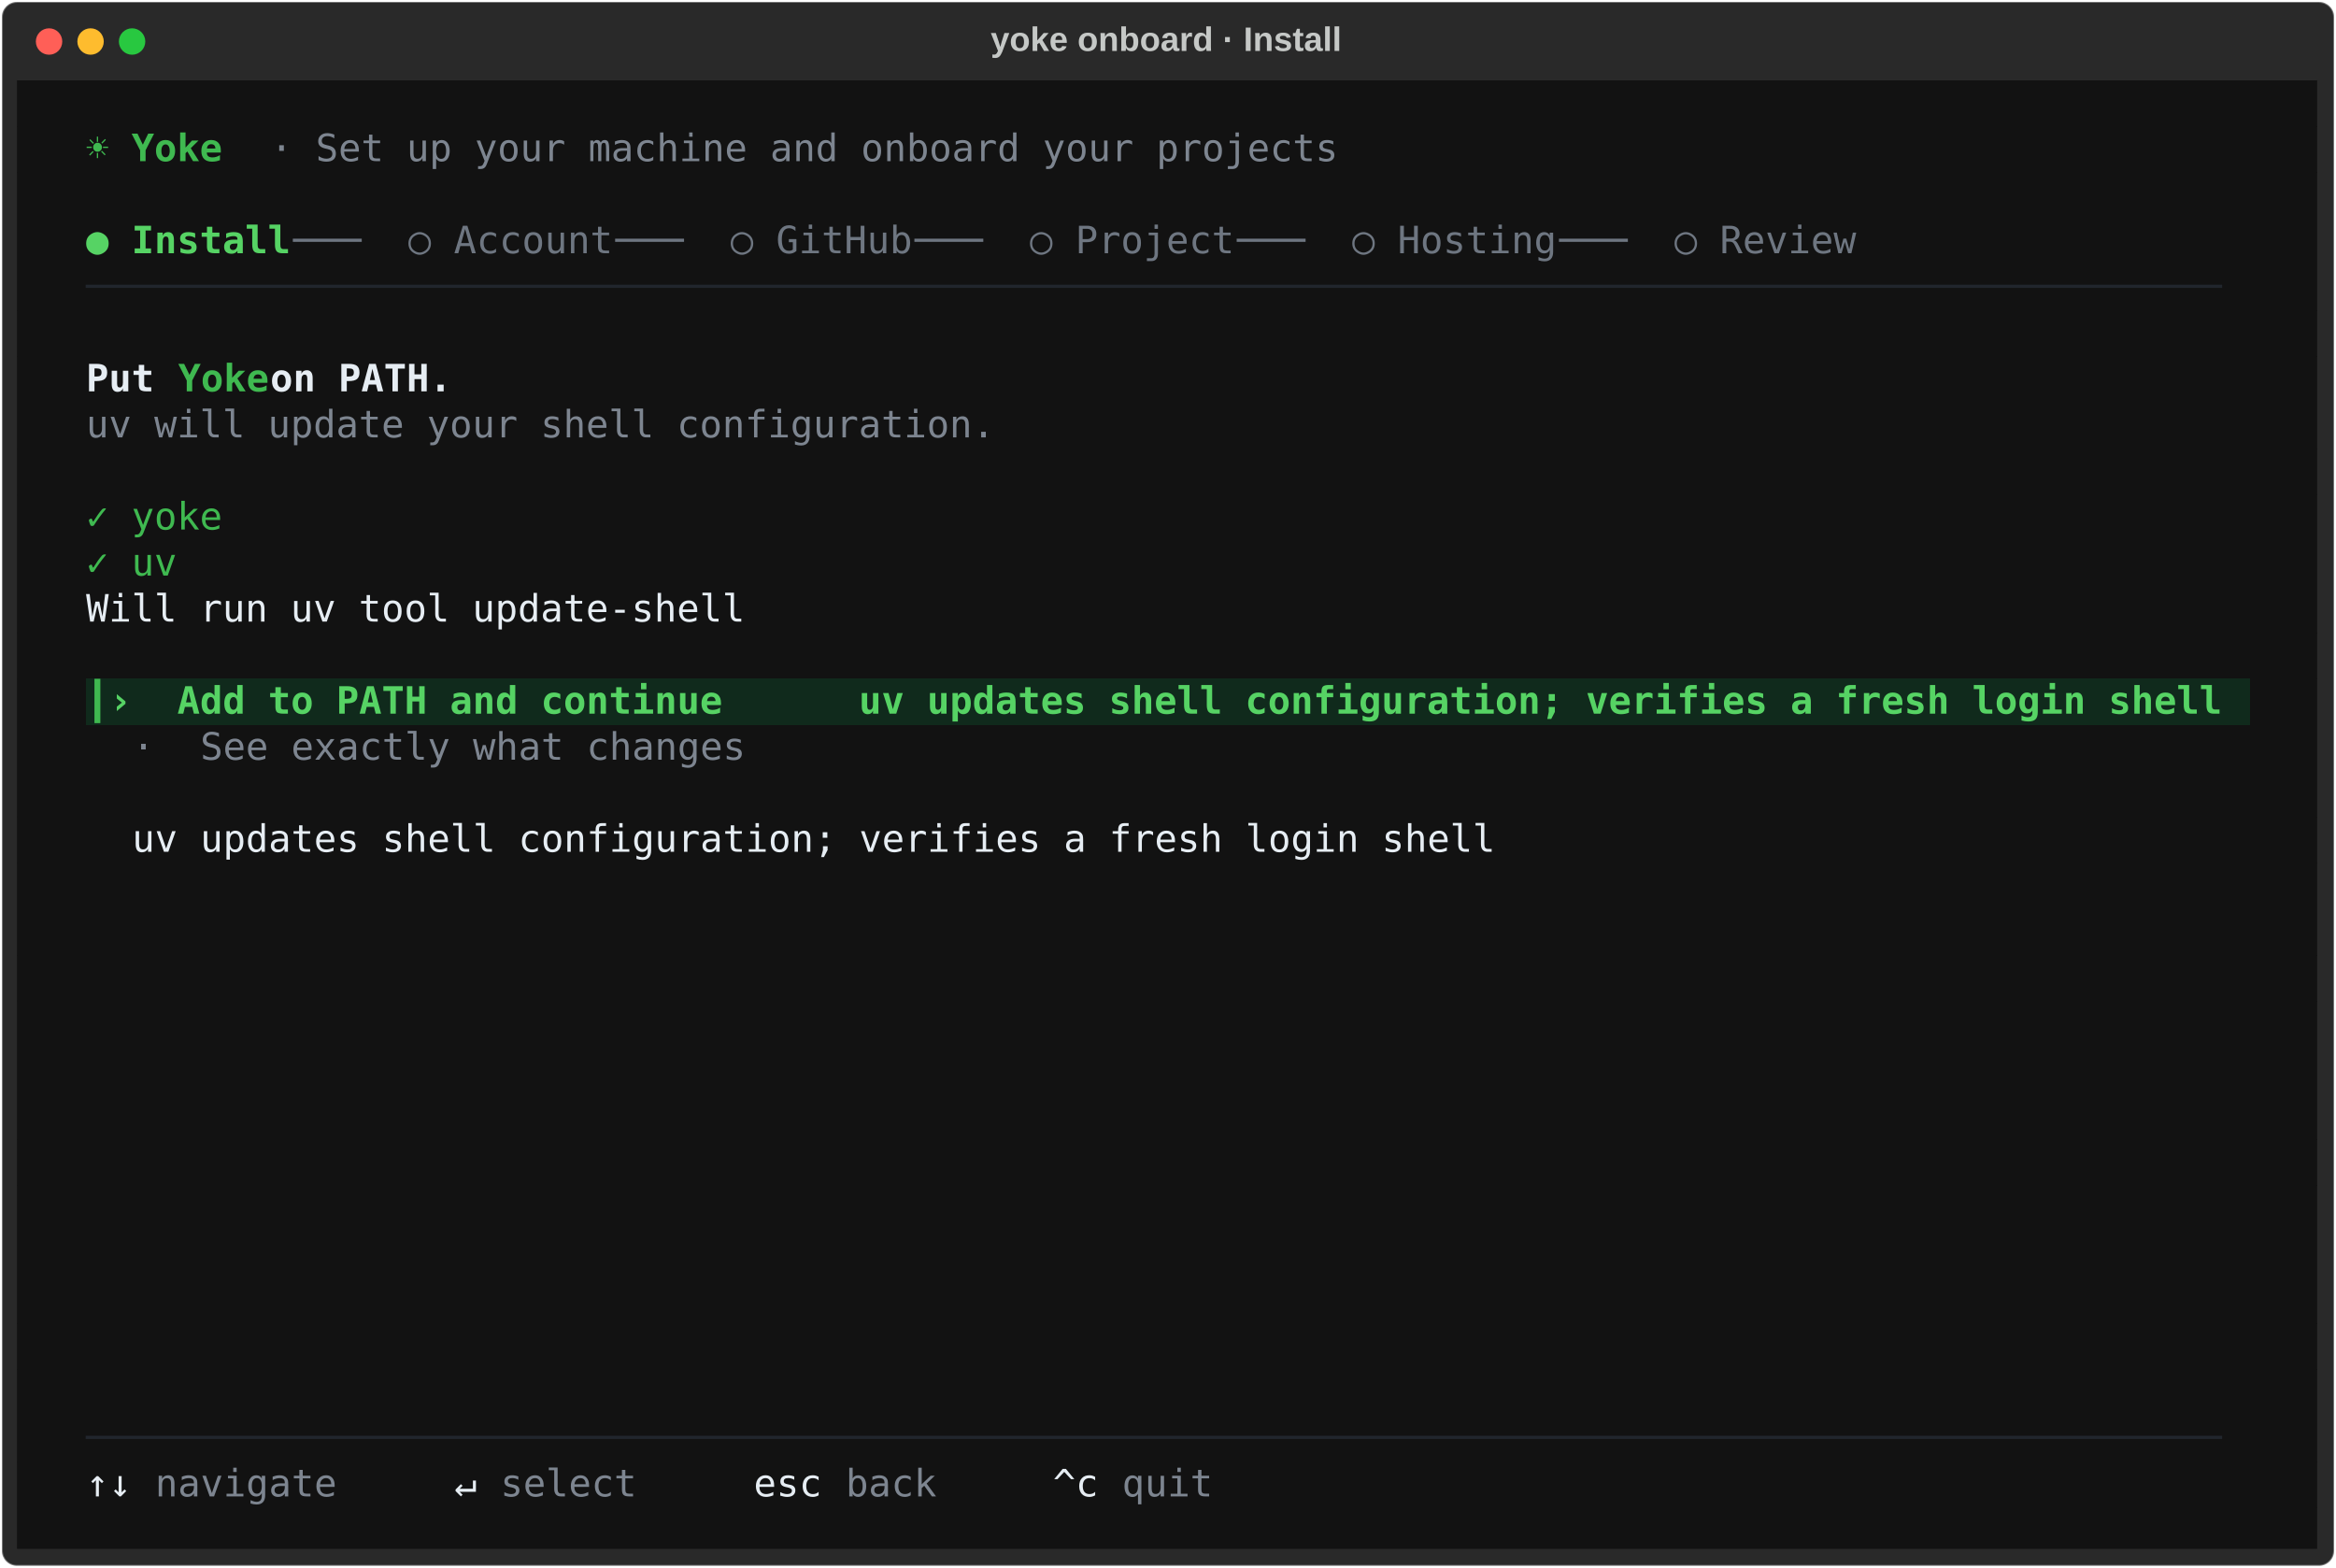
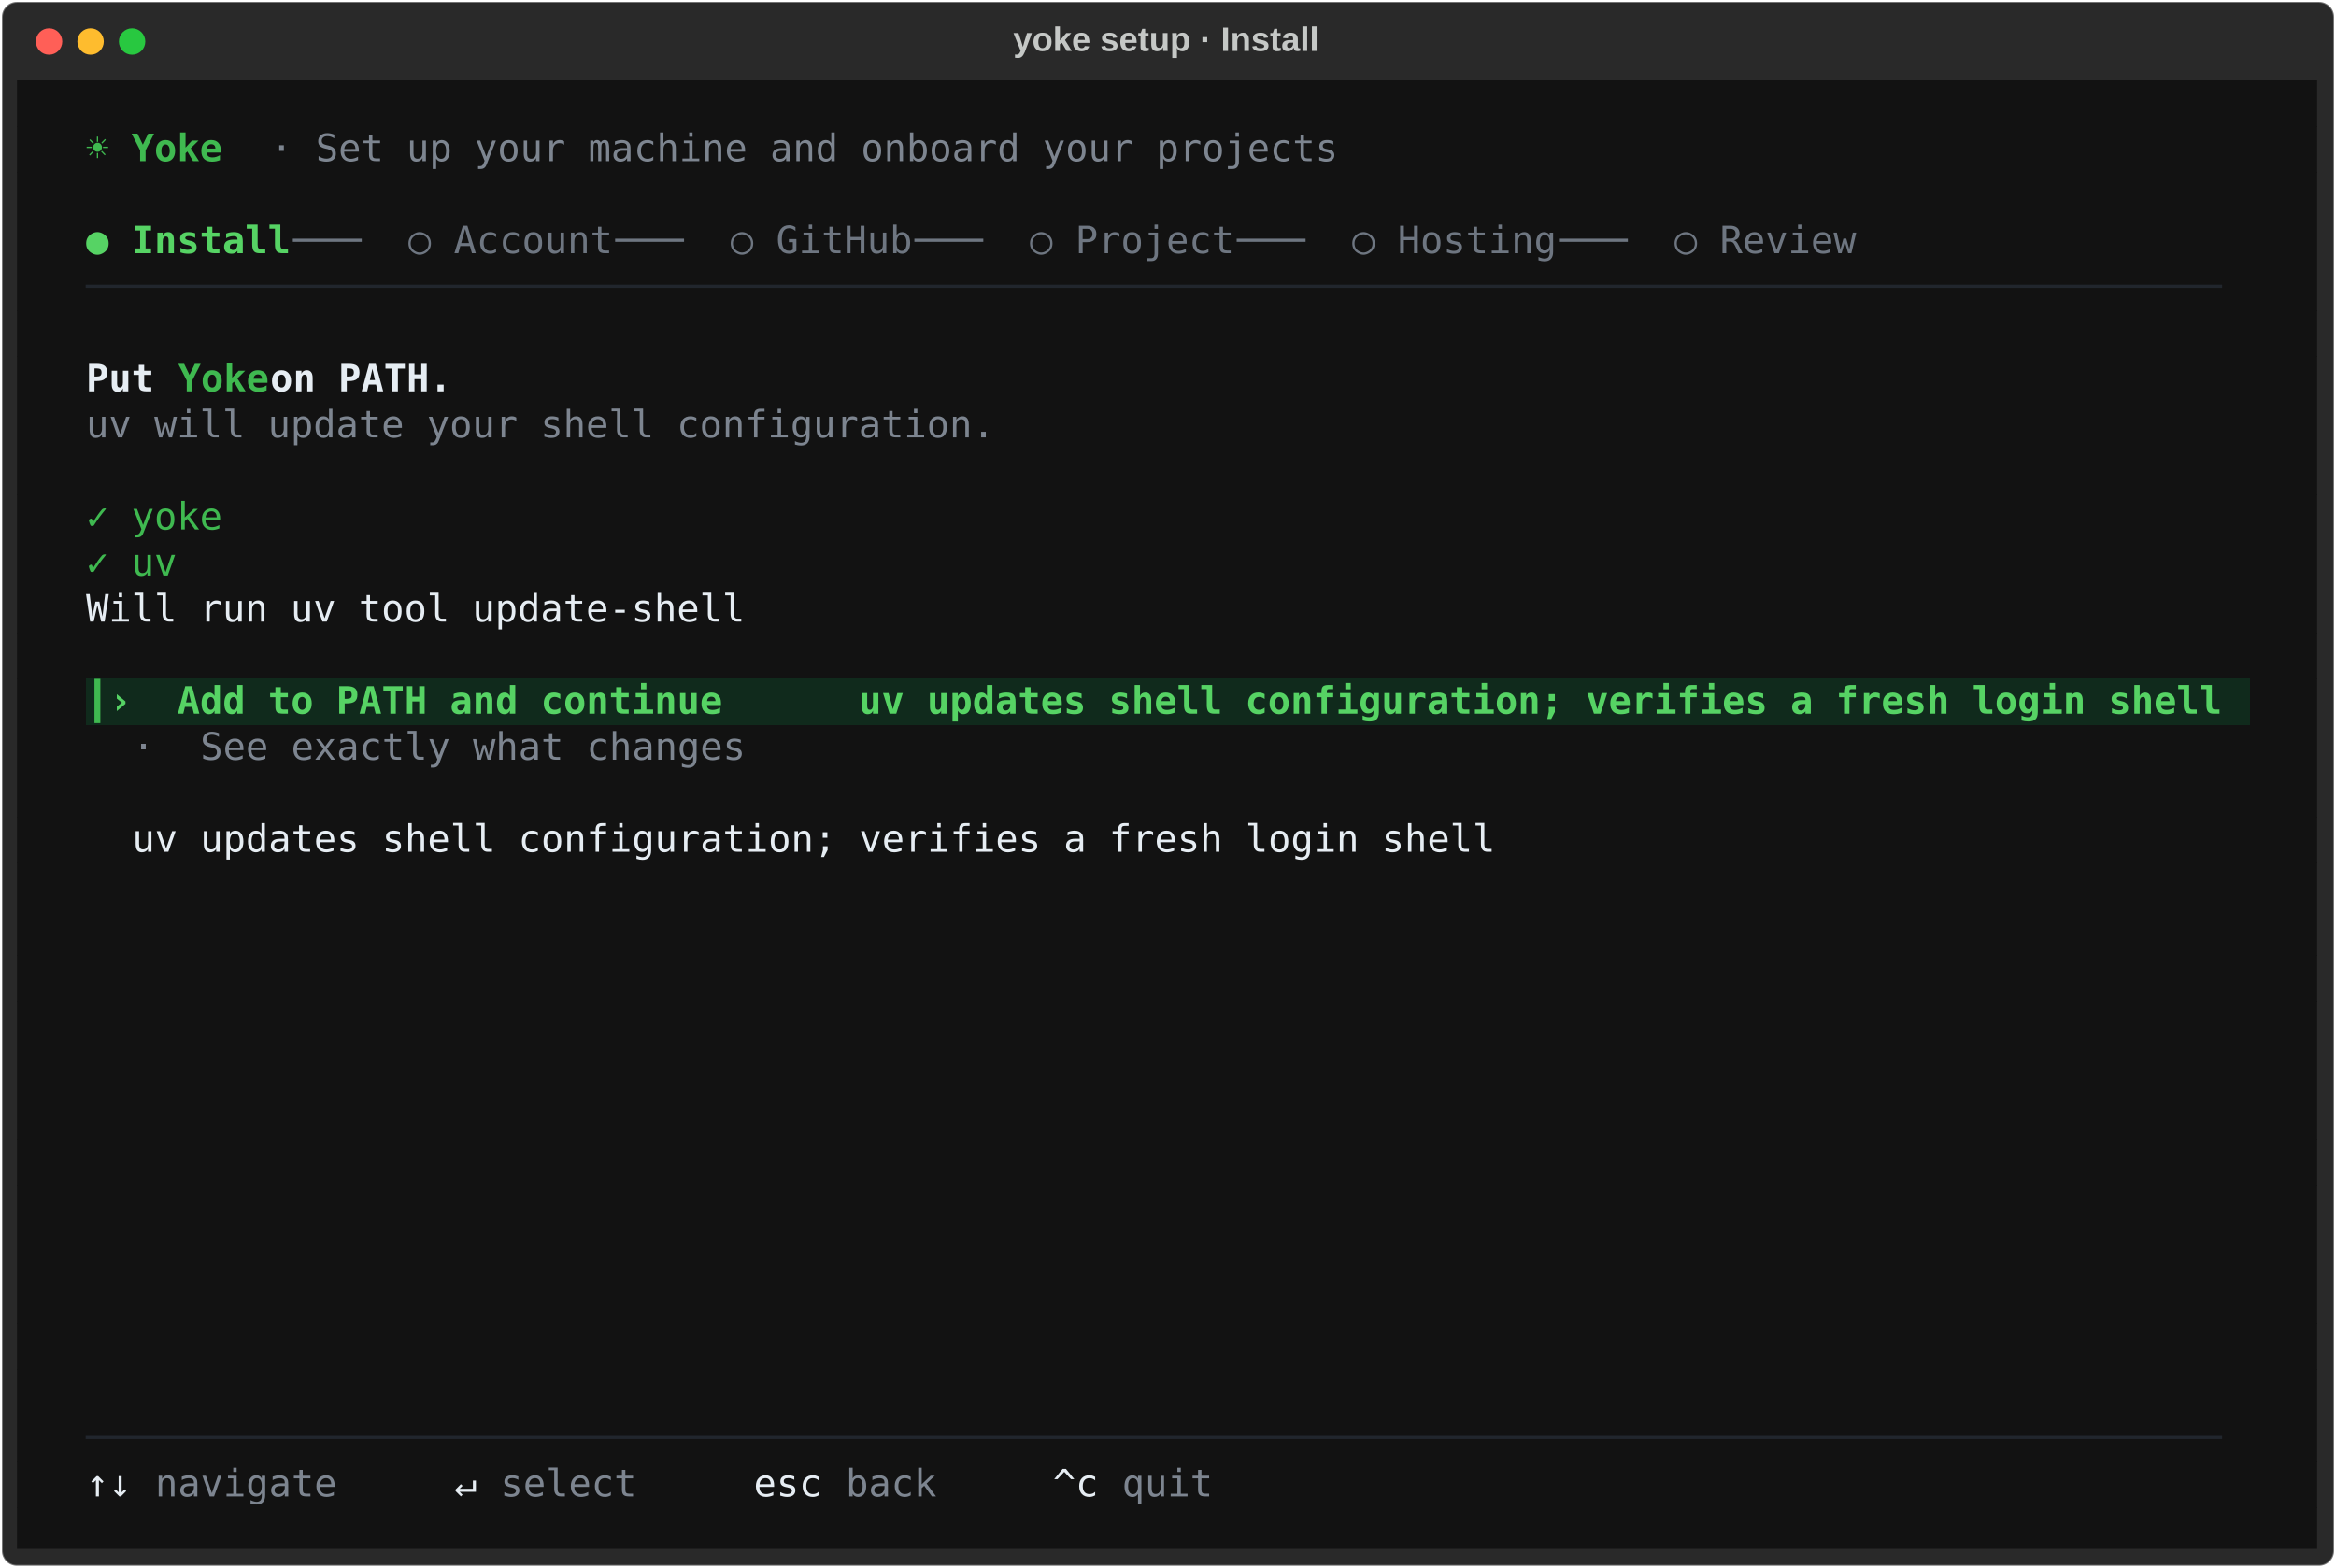
<svg xmlns="http://www.w3.org/2000/svg" class="rich-terminal" viewBox="0 0 1238 830.8">
  <style>

    @font-face {
        font-family: "Fira Code";
        src: local("FiraCode-Regular"),
                url("https://cdnjs.cloudflare.com/ajax/libs/firacode/{{VERSION}}/woff2/FiraCode-Regular.woff2") format("woff2"),
                url("https://cdnjs.cloudflare.com/ajax/libs/firacode/{{VERSION}}/woff/FiraCode-Regular.woff") format("woff");
        font-style: normal;
        font-weight: 400;
    }
    @font-face {
        font-family: "Fira Code";
        src: local("FiraCode-Bold"),
                url("https://cdnjs.cloudflare.com/ajax/libs/firacode/{{VERSION}}/woff2/FiraCode-Bold.woff2") format("woff2"),
                url("https://cdnjs.cloudflare.com/ajax/libs/firacode/{{VERSION}}/woff/FiraCode-Bold.woff") format("woff");
        font-style: bold;
        font-weight: 700;
    }

    .terminal-YOKE-matrix {
        font-family: Fira Code, monospace;
        font-size: 20px;
        line-height: 24.4px;
        font-variant-east-asian: full-width;
    }

    .terminal-YOKE-title {
        font-size: 18px;
        font-weight: bold;
        font-family: arial;
    }

.terminal-YOKE-r2 { fill: #3fb950;font-weight: bold }
.terminal-YOKE-r3 { fill: #e6edf3 }
.terminal-YOKE-r4 { fill: #7d8590 }
.terminal-YOKE-r5 { fill: #56d364;font-weight: bold }
.terminal-YOKE-r6 { fill: #6e7681 }
.terminal-YOKE-r7 { fill: #21262d }
.terminal-YOKE-r8 { fill: #e6edf3;font-weight: bold }
.terminal-YOKE-r9 { fill: #3fb950 }
    </style>
  <defs>
    <clipPath id="terminal-YOKE-clip-terminal">
      <rect x="0" y="0" width="1219.0" height="779.8" />
    </clipPath>
    <clipPath id="terminal-YOKE-line-0">
      <rect x="0" y="1.5" width="1220" height="24.65" />
    </clipPath>
    <clipPath id="terminal-YOKE-line-1">
      <rect x="0" y="25.9" width="1220" height="24.65" />
    </clipPath>
    <clipPath id="terminal-YOKE-line-2">
      <rect x="0" y="50.3" width="1220" height="24.65" />
    </clipPath>
    <clipPath id="terminal-YOKE-line-3">
      <rect x="0" y="74.7" width="1220" height="24.65" />
    </clipPath>
    <clipPath id="terminal-YOKE-line-4">
      <rect x="0" y="99.1" width="1220" height="24.65" />
    </clipPath>
    <clipPath id="terminal-YOKE-line-5">
      <rect x="0" y="123.5" width="1220" height="24.65" />
    </clipPath>
    <clipPath id="terminal-YOKE-line-6">
      <rect x="0" y="147.9" width="1220" height="24.65" />
    </clipPath>
    <clipPath id="terminal-YOKE-line-7">
      <rect x="0" y="172.3" width="1220" height="24.65" />
    </clipPath>
    <clipPath id="terminal-YOKE-line-8">
      <rect x="0" y="196.7" width="1220" height="24.65" />
    </clipPath>
    <clipPath id="terminal-YOKE-line-9">
      <rect x="0" y="221.1" width="1220" height="24.65" />
    </clipPath>
    <clipPath id="terminal-YOKE-line-10">
      <rect x="0" y="245.5" width="1220" height="24.65" />
    </clipPath>
    <clipPath id="terminal-YOKE-line-11">
      <rect x="0" y="269.9" width="1220" height="24.65" />
    </clipPath>
    <clipPath id="terminal-YOKE-line-12">
      <rect x="0" y="294.3" width="1220" height="24.65" />
    </clipPath>
    <clipPath id="terminal-YOKE-line-13">
      <rect x="0" y="318.7" width="1220" height="24.65" />
    </clipPath>
    <clipPath id="terminal-YOKE-line-14">
      <rect x="0" y="343.1" width="1220" height="24.65" />
    </clipPath>
    <clipPath id="terminal-YOKE-line-15">
      <rect x="0" y="367.5" width="1220" height="24.65" />
    </clipPath>
    <clipPath id="terminal-YOKE-line-16">
      <rect x="0" y="391.9" width="1220" height="24.65" />
    </clipPath>
    <clipPath id="terminal-YOKE-line-17">
      <rect x="0" y="416.3" width="1220" height="24.65" />
    </clipPath>
    <clipPath id="terminal-YOKE-line-18">
      <rect x="0" y="440.7" width="1220" height="24.65" />
    </clipPath>
    <clipPath id="terminal-YOKE-line-19">
      <rect x="0" y="465.1" width="1220" height="24.65" />
    </clipPath>
    <clipPath id="terminal-YOKE-line-20">
      <rect x="0" y="489.5" width="1220" height="24.65" />
    </clipPath>
    <clipPath id="terminal-YOKE-line-21">
      <rect x="0" y="513.9" width="1220" height="24.65" />
    </clipPath>
    <clipPath id="terminal-YOKE-line-22">
      <rect x="0" y="538.3" width="1220" height="24.65" />
    </clipPath>
    <clipPath id="terminal-YOKE-line-23">
      <rect x="0" y="562.7" width="1220" height="24.65" />
    </clipPath>
    <clipPath id="terminal-YOKE-line-24">
      <rect x="0" y="587.1" width="1220" height="24.65" />
    </clipPath>
    <clipPath id="terminal-YOKE-line-25">
      <rect x="0" y="611.5" width="1220" height="24.65" />
    </clipPath>
    <clipPath id="terminal-YOKE-line-26">
      <rect x="0" y="635.9" width="1220" height="24.65" />
    </clipPath>
    <clipPath id="terminal-YOKE-line-27">
      <rect x="0" y="660.3" width="1220" height="24.65" />
    </clipPath>
    <clipPath id="terminal-YOKE-line-28">
      <rect x="0" y="684.7" width="1220" height="24.65" />
    </clipPath>
    <clipPath id="terminal-YOKE-line-29">
      <rect x="0" y="709.1" width="1220" height="24.65" />
    </clipPath>
    <clipPath id="terminal-YOKE-line-30">
      <rect x="0" y="733.5" width="1220" height="24.65" />
    </clipPath>
  </defs>
  <rect fill="#292929" stroke="rgba(255,255,255,0.35)" stroke-width="1" x="1" y="1" width="1236" height="828.8" rx="8" />
-   <text class="terminal-YOKE-title" fill="#c5c8c6" text-anchor="middle" x="618" y="27">yoke onboard · Install</text>
+   <text class="terminal-YOKE-title" fill="#c5c8c6" text-anchor="middle" x="618" y="27">yoke setup · Install</text>
  <g transform="translate(26,22)">
    <circle cx="0" cy="0" r="7" fill="#ff5f57" />
    <circle cx="22" cy="0" r="7" fill="#febc2e" />
    <circle cx="44" cy="0" r="7" fill="#28c840" />
  </g>
  <g transform="translate(9, 41)" clip-path="url(#terminal-YOKE-clip-terminal)">
    <rect fill="#121212" x="0" y="1.5" width="1220" height="24.65" shape-rendering="crispEdges" />
    <rect fill="#121212" x="0" y="25.9" width="36.6" height="24.65" shape-rendering="crispEdges" />
    <rect fill="#121212" x="36.6" y="25.9" width="73.2" height="24.65" shape-rendering="crispEdges" />
    <rect fill="#121212" x="109.8" y="25.9" width="24.4" height="24.65" shape-rendering="crispEdges" />
    <rect fill="#121212" x="134.2" y="25.9" width="573.4" height="24.65" shape-rendering="crispEdges" />
    <rect fill="#121212" x="707.6" y="25.9" width="512.4" height="24.65" shape-rendering="crispEdges" />
    <rect fill="#121212" x="0" y="50.3" width="1220" height="24.65" shape-rendering="crispEdges" />
    <rect fill="#121212" x="0" y="74.7" width="36.6" height="24.65" shape-rendering="crispEdges" />
    <rect fill="#121212" x="36.6" y="74.7" width="109.8" height="24.65" shape-rendering="crispEdges" />
    <rect fill="#121212" x="146.4" y="74.7" width="61" height="24.65" shape-rendering="crispEdges" />
    <rect fill="#121212" x="207.4" y="74.7" width="109.8" height="24.65" shape-rendering="crispEdges" />
    <rect fill="#121212" x="317.2" y="74.7" width="61" height="24.65" shape-rendering="crispEdges" />
    <rect fill="#121212" x="378.2" y="74.7" width="97.6" height="24.65" shape-rendering="crispEdges" />
    <rect fill="#121212" x="475.8" y="74.7" width="61" height="24.65" shape-rendering="crispEdges" />
    <rect fill="#121212" x="536.8" y="74.7" width="109.8" height="24.65" shape-rendering="crispEdges" />
    <rect fill="#121212" x="646.6" y="74.7" width="61" height="24.65" shape-rendering="crispEdges" />
    <rect fill="#121212" x="707.6" y="74.7" width="109.8" height="24.65" shape-rendering="crispEdges" />
    <rect fill="#121212" x="817.4" y="74.7" width="61" height="24.65" shape-rendering="crispEdges" />
    <rect fill="#121212" x="878.4" y="74.7" width="97.6" height="24.65" shape-rendering="crispEdges" />
    <rect fill="#121212" x="976" y="74.7" width="244" height="24.65" shape-rendering="crispEdges" />
    <rect fill="#121212" x="0" y="99.1" width="36.6" height="24.65" shape-rendering="crispEdges" />
    <rect fill="#121212" x="36.6" y="99.1" width="1146.8" height="24.65" shape-rendering="crispEdges" />
    <rect fill="#121212" x="1183.4" y="99.1" width="36.6" height="24.65" shape-rendering="crispEdges" />
    <rect fill="#121212" x="0" y="123.5" width="1220" height="24.65" shape-rendering="crispEdges" />
    <rect fill="#121212" x="0" y="147.9" width="36.6" height="24.65" shape-rendering="crispEdges" />
    <rect fill="#121212" x="36.6" y="147.9" width="48.8" height="24.65" shape-rendering="crispEdges" />
    <rect fill="#121212" x="85.4" y="147.9" width="48.8" height="24.65" shape-rendering="crispEdges" />
    <rect fill="#121212" x="134.2" y="147.9" width="109.8" height="24.65" shape-rendering="crispEdges" />
    <rect fill="#121212" x="244" y="147.9" width="976" height="24.65" shape-rendering="crispEdges" />
    <rect fill="#121212" x="0" y="172.3" width="36.6" height="24.65" shape-rendering="crispEdges" />
    <rect fill="#121212" x="36.6" y="172.3" width="488" height="24.65" shape-rendering="crispEdges" />
    <rect fill="#121212" x="524.6" y="172.3" width="658.8" height="24.65" shape-rendering="crispEdges" />
    <rect fill="#121212" x="1183.4" y="172.3" width="36.6" height="24.65" shape-rendering="crispEdges" />
    <rect fill="#121212" x="0" y="196.7" width="36.6" height="24.65" shape-rendering="crispEdges" />
    <rect fill="#121212" x="36.6" y="196.7" width="0" height="24.65" shape-rendering="crispEdges" />
    <rect fill="#121212" x="36.6" y="196.7" width="1183.4" height="24.65" shape-rendering="crispEdges" />
    <rect fill="#121212" x="0" y="221.1" width="36.6" height="24.65" shape-rendering="crispEdges" />
    <rect fill="#121212" x="36.6" y="221.1" width="73.2" height="24.65" shape-rendering="crispEdges" />
    <rect fill="#121212" x="109.8" y="221.1" width="1110.2" height="24.65" shape-rendering="crispEdges" />
    <rect fill="#121212" x="0" y="245.5" width="36.6" height="24.65" shape-rendering="crispEdges" />
    <rect fill="#121212" x="36.6" y="245.5" width="48.8" height="24.65" shape-rendering="crispEdges" />
    <rect fill="#121212" x="85.4" y="245.5" width="1134.6" height="24.65" shape-rendering="crispEdges" />
    <rect fill="#121212" x="0" y="269.9" width="36.6" height="24.65" shape-rendering="crispEdges" />
    <rect fill="#121212" x="36.6" y="269.9" width="353.8" height="24.65" shape-rendering="crispEdges" />
    <rect fill="#121212" x="390.4" y="269.9" width="829.6" height="24.65" shape-rendering="crispEdges" />
    <rect fill="#121212" x="0" y="294.3" width="36.6" height="24.65" shape-rendering="crispEdges" />
    <rect fill="#121212" x="36.6" y="294.3" width="0" height="24.65" shape-rendering="crispEdges" />
    <rect fill="#121212" x="36.6" y="294.3" width="1183.4" height="24.65" shape-rendering="crispEdges" />
    <rect fill="#121212" x="0" y="318.7" width="36.6" height="24.65" shape-rendering="crispEdges" />
    <rect fill="#102a1c" x="36.6" y="318.7" width="12.2" height="24.65" shape-rendering="crispEdges" />
    <rect fill="#102a1c" x="48.8" y="318.7" width="1134.6" height="24.65" shape-rendering="crispEdges" />
    <rect fill="#121212" x="1183.4" y="318.7" width="36.6" height="24.65" shape-rendering="crispEdges" />
    <rect fill="#121212" x="0" y="343.1" width="36.6" height="24.65" shape-rendering="crispEdges" />
    <rect fill="#121212" x="36.6" y="343.1" width="12.2" height="24.65" shape-rendering="crispEdges" />
    <rect fill="#121212" x="48.8" y="343.1" width="12.2" height="24.65" shape-rendering="crispEdges" />
    <rect fill="#121212" x="61" y="343.1" width="1122.4" height="24.65" shape-rendering="crispEdges" />
    <rect fill="#121212" x="1183.4" y="343.1" width="36.6" height="24.65" shape-rendering="crispEdges" />
    <rect fill="#121212" x="0" y="367.5" width="36.6" height="24.65" shape-rendering="crispEdges" />
    <rect fill="#121212" x="36.6" y="367.5" width="1146.8" height="24.65" shape-rendering="crispEdges" />
    <rect fill="#121212" x="1183.4" y="367.5" width="36.6" height="24.65" shape-rendering="crispEdges" />
    <rect fill="#121212" x="0" y="391.9" width="36.6" height="24.65" shape-rendering="crispEdges" />
    <rect fill="#121212" x="36.6" y="391.9" width="24.4" height="24.65" shape-rendering="crispEdges" />
    <rect fill="#121212" x="61" y="391.9" width="732" height="24.65" shape-rendering="crispEdges" />
    <rect fill="#121212" x="793" y="391.9" width="353.8" height="24.65" shape-rendering="crispEdges" />
    <rect fill="#121212" x="1146.8" y="391.9" width="36.6" height="24.65" shape-rendering="crispEdges" />
    <rect fill="#121212" x="1183.4" y="391.9" width="36.6" height="24.65" shape-rendering="crispEdges" />
    <rect fill="#121212" x="0" y="416.3" width="36.6" height="24.65" shape-rendering="crispEdges" />
    <rect fill="#121212" x="36.6" y="416.3" width="1183.4" height="24.65" shape-rendering="crispEdges" />
    <rect fill="#121212" x="0" y="440.7" width="36.6" height="24.65" shape-rendering="crispEdges" />
    <rect fill="#121212" x="36.6" y="440.7" width="1183.4" height="24.65" shape-rendering="crispEdges" />
    <rect fill="#121212" x="0" y="465.1" width="36.6" height="24.65" shape-rendering="crispEdges" />
    <rect fill="#121212" x="36.6" y="465.1" width="1183.4" height="24.65" shape-rendering="crispEdges" />
    <rect fill="#121212" x="0" y="489.5" width="36.6" height="24.65" shape-rendering="crispEdges" />
    <rect fill="#121212" x="36.6" y="489.5" width="1183.4" height="24.65" shape-rendering="crispEdges" />
    <rect fill="#121212" x="0" y="513.9" width="36.6" height="24.65" shape-rendering="crispEdges" />
    <rect fill="#121212" x="36.6" y="513.9" width="1183.4" height="24.65" shape-rendering="crispEdges" />
    <rect fill="#121212" x="0" y="538.3" width="36.6" height="24.65" shape-rendering="crispEdges" />
    <rect fill="#121212" x="36.6" y="538.3" width="1183.4" height="24.65" shape-rendering="crispEdges" />
    <rect fill="#121212" x="0" y="562.7" width="36.6" height="24.65" shape-rendering="crispEdges" />
    <rect fill="#121212" x="36.6" y="562.7" width="1183.4" height="24.65" shape-rendering="crispEdges" />
    <rect fill="#121212" x="0" y="587.1" width="36.6" height="24.65" shape-rendering="crispEdges" />
    <rect fill="#121212" x="36.6" y="587.1" width="1183.4" height="24.65" shape-rendering="crispEdges" />
    <rect fill="#121212" x="0" y="611.5" width="36.6" height="24.65" shape-rendering="crispEdges" />
    <rect fill="#121212" x="36.6" y="611.5" width="1183.4" height="24.65" shape-rendering="crispEdges" />
    <rect fill="#121212" x="0" y="635.9" width="36.6" height="24.65" shape-rendering="crispEdges" />
    <rect fill="#121212" x="36.6" y="635.9" width="1183.4" height="24.65" shape-rendering="crispEdges" />
    <rect fill="#121212" x="0" y="660.3" width="36.6" height="24.65" shape-rendering="crispEdges" />
    <rect fill="#121212" x="36.6" y="660.3" width="1183.4" height="24.65" shape-rendering="crispEdges" />
    <rect fill="#121212" x="0" y="684.7" width="36.6" height="24.65" shape-rendering="crispEdges" />
    <rect fill="#121212" x="36.6" y="684.7" width="1183.4" height="24.65" shape-rendering="crispEdges" />
    <rect fill="#121212" x="0" y="709.1" width="36.6" height="24.65" shape-rendering="crispEdges" />
    <rect fill="#121212" x="36.6" y="709.1" width="1146.8" height="24.65" shape-rendering="crispEdges" />
    <rect fill="#121212" x="1183.4" y="709.1" width="36.6" height="24.65" shape-rendering="crispEdges" />
    <rect fill="#121212" x="0" y="733.5" width="36.6" height="24.65" shape-rendering="crispEdges" />
    <rect fill="#121212" x="36.6" y="733.5" width="24.4" height="24.65" shape-rendering="crispEdges" />
    <rect fill="#121212" x="61" y="733.5" width="12.2" height="24.65" shape-rendering="crispEdges" />
    <rect fill="#121212" x="73.2" y="733.5" width="97.6" height="24.65" shape-rendering="crispEdges" />
    <rect fill="#121212" x="170.8" y="733.5" width="61" height="24.65" shape-rendering="crispEdges" />
    <rect fill="#121212" x="231.8" y="733.5" width="12.2" height="24.65" shape-rendering="crispEdges" />
    <rect fill="#121212" x="244" y="733.5" width="12.2" height="24.65" shape-rendering="crispEdges" />
    <rect fill="#121212" x="256.2" y="733.5" width="73.2" height="24.65" shape-rendering="crispEdges" />
    <rect fill="#121212" x="329.4" y="733.5" width="61" height="24.65" shape-rendering="crispEdges" />
    <rect fill="#121212" x="390.4" y="733.5" width="36.6" height="24.65" shape-rendering="crispEdges" />
    <rect fill="#121212" x="427" y="733.5" width="12.2" height="24.65" shape-rendering="crispEdges" />
    <rect fill="#121212" x="439.2" y="733.5" width="48.8" height="24.65" shape-rendering="crispEdges" />
    <rect fill="#121212" x="488" y="733.5" width="61" height="24.65" shape-rendering="crispEdges" />
    <rect fill="#121212" x="549" y="733.5" width="24.4" height="24.65" shape-rendering="crispEdges" />
    <rect fill="#121212" x="573.4" y="733.5" width="12.2" height="24.65" shape-rendering="crispEdges" />
    <rect fill="#121212" x="585.6" y="733.5" width="48.8" height="24.65" shape-rendering="crispEdges" />
    <rect fill="#121212" x="634.4" y="733.5" width="585.6" height="24.65" shape-rendering="crispEdges" />
    <rect fill="#121212" x="0" y="757.9" width="1220" height="24.65" shape-rendering="crispEdges" />
    <g class="terminal-YOKE-matrix">
      <text class="terminal-YOKE-r2" x="36.6" y="44.4" textLength="73.2" clip-path="url(#terminal-YOKE-line-1)">☀ Yoke</text>
      <text class="terminal-YOKE-r4" x="134.2" y="44.4" textLength="573.4" clip-path="url(#terminal-YOKE-line-1)">· Set up your machine and onboard your projects</text>
      <text class="terminal-YOKE-r5" x="36.6" y="93.2" textLength="109.8" clip-path="url(#terminal-YOKE-line-3)">● Install</text>
      <text class="terminal-YOKE-r6" x="146.4" y="93.2" textLength="61" clip-path="url(#terminal-YOKE-line-3)"> ─── </text>
      <text class="terminal-YOKE-r6" x="207.4" y="93.2" textLength="109.8" clip-path="url(#terminal-YOKE-line-3)">○ Account</text>
      <text class="terminal-YOKE-r6" x="317.2" y="93.2" textLength="61" clip-path="url(#terminal-YOKE-line-3)"> ─── </text>
      <text class="terminal-YOKE-r6" x="378.2" y="93.2" textLength="97.6" clip-path="url(#terminal-YOKE-line-3)">○ GitHub</text>
      <text class="terminal-YOKE-r6" x="475.8" y="93.2" textLength="61" clip-path="url(#terminal-YOKE-line-3)"> ─── </text>
      <text class="terminal-YOKE-r6" x="536.8" y="93.2" textLength="109.8" clip-path="url(#terminal-YOKE-line-3)">○ Project</text>
      <text class="terminal-YOKE-r6" x="646.6" y="93.2" textLength="61" clip-path="url(#terminal-YOKE-line-3)"> ─── </text>
      <text class="terminal-YOKE-r6" x="707.6" y="93.2" textLength="109.8" clip-path="url(#terminal-YOKE-line-3)">○ Hosting</text>
      <text class="terminal-YOKE-r6" x="817.4" y="93.2" textLength="61" clip-path="url(#terminal-YOKE-line-3)"> ─── </text>
      <text class="terminal-YOKE-r6" x="878.4" y="93.2" textLength="97.6" clip-path="url(#terminal-YOKE-line-3)">○ Review</text>
      <text class="terminal-YOKE-r7" x="36.6" y="117.6" textLength="1146.8" clip-path="url(#terminal-YOKE-line-4)">──────────────────────────────────────────────────────────────────────────────────────────────</text>
      <text class="terminal-YOKE-r8" x="36.6" y="166.4" textLength="48.8" clip-path="url(#terminal-YOKE-line-6)">Put </text>
      <text class="terminal-YOKE-r2" x="85.4" y="166.4" textLength="48.8" clip-path="url(#terminal-YOKE-line-6)">Yoke</text>
      <text class="terminal-YOKE-r8" x="134.2" y="166.4" textLength="109.8" clip-path="url(#terminal-YOKE-line-6)"> on PATH.</text>
      <text class="terminal-YOKE-r4" x="36.6" y="190.8" textLength="488" clip-path="url(#terminal-YOKE-line-7)">uv will update your shell configuration.</text>
      <text class="terminal-YOKE-r9" x="36.6" y="239.6" textLength="73.2" clip-path="url(#terminal-YOKE-line-9)">✓ yoke</text>
      <text class="terminal-YOKE-r9" x="36.6" y="264" textLength="48.8" clip-path="url(#terminal-YOKE-line-10)">✓ uv</text>
      <text class="terminal-YOKE-r3" x="36.6" y="288.4" textLength="353.8" clip-path="url(#terminal-YOKE-line-11)">Will run uv tool update-shell</text>
      <text class="terminal-YOKE-r9" x="36.6" y="337.2" textLength="12.2" clip-path="url(#terminal-YOKE-line-13)">┃</text>
      <text class="terminal-YOKE-r5" x="48.8" y="337.2" textLength="1134.6" clip-path="url(#terminal-YOKE-line-13)">›  Add to PATH and continue      uv updates shell configuration; verifies a fresh login shell</text>
      <text class="terminal-YOKE-r4" x="61" y="361.6" textLength="1122.4" clip-path="url(#terminal-YOKE-line-14)">·  See exactly what changes                                                                 </text>
      <text class="terminal-YOKE-r3" x="61" y="410.4" textLength="732" clip-path="url(#terminal-YOKE-line-16)">uv updates shell configuration; verifies a fresh login shell</text>
      <text class="terminal-YOKE-r7" x="36.6" y="727.6" textLength="1146.8" clip-path="url(#terminal-YOKE-line-29)">──────────────────────────────────────────────────────────────────────────────────────────────</text>
      <text class="terminal-YOKE-r3" x="36.6" y="752" textLength="24.4" clip-path="url(#terminal-YOKE-line-30)">↑↓</text>
      <text class="terminal-YOKE-r4" x="73.2" y="752" textLength="97.6" clip-path="url(#terminal-YOKE-line-30)">navigate</text>
      <text class="terminal-YOKE-r3" x="231.8" y="752" textLength="12.2" clip-path="url(#terminal-YOKE-line-30)">↵</text>
      <text class="terminal-YOKE-r4" x="256.2" y="752" textLength="73.2" clip-path="url(#terminal-YOKE-line-30)">select</text>
      <text class="terminal-YOKE-r3" x="390.4" y="752" textLength="36.6" clip-path="url(#terminal-YOKE-line-30)">esc</text>
      <text class="terminal-YOKE-r4" x="439.2" y="752" textLength="48.8" clip-path="url(#terminal-YOKE-line-30)">back</text>
      <text class="terminal-YOKE-r3" x="549" y="752" textLength="24.4" clip-path="url(#terminal-YOKE-line-30)">^c</text>
      <text class="terminal-YOKE-r4" x="585.6" y="752" textLength="48.8" clip-path="url(#terminal-YOKE-line-30)">quit</text>
    </g>
  </g>
</svg>
